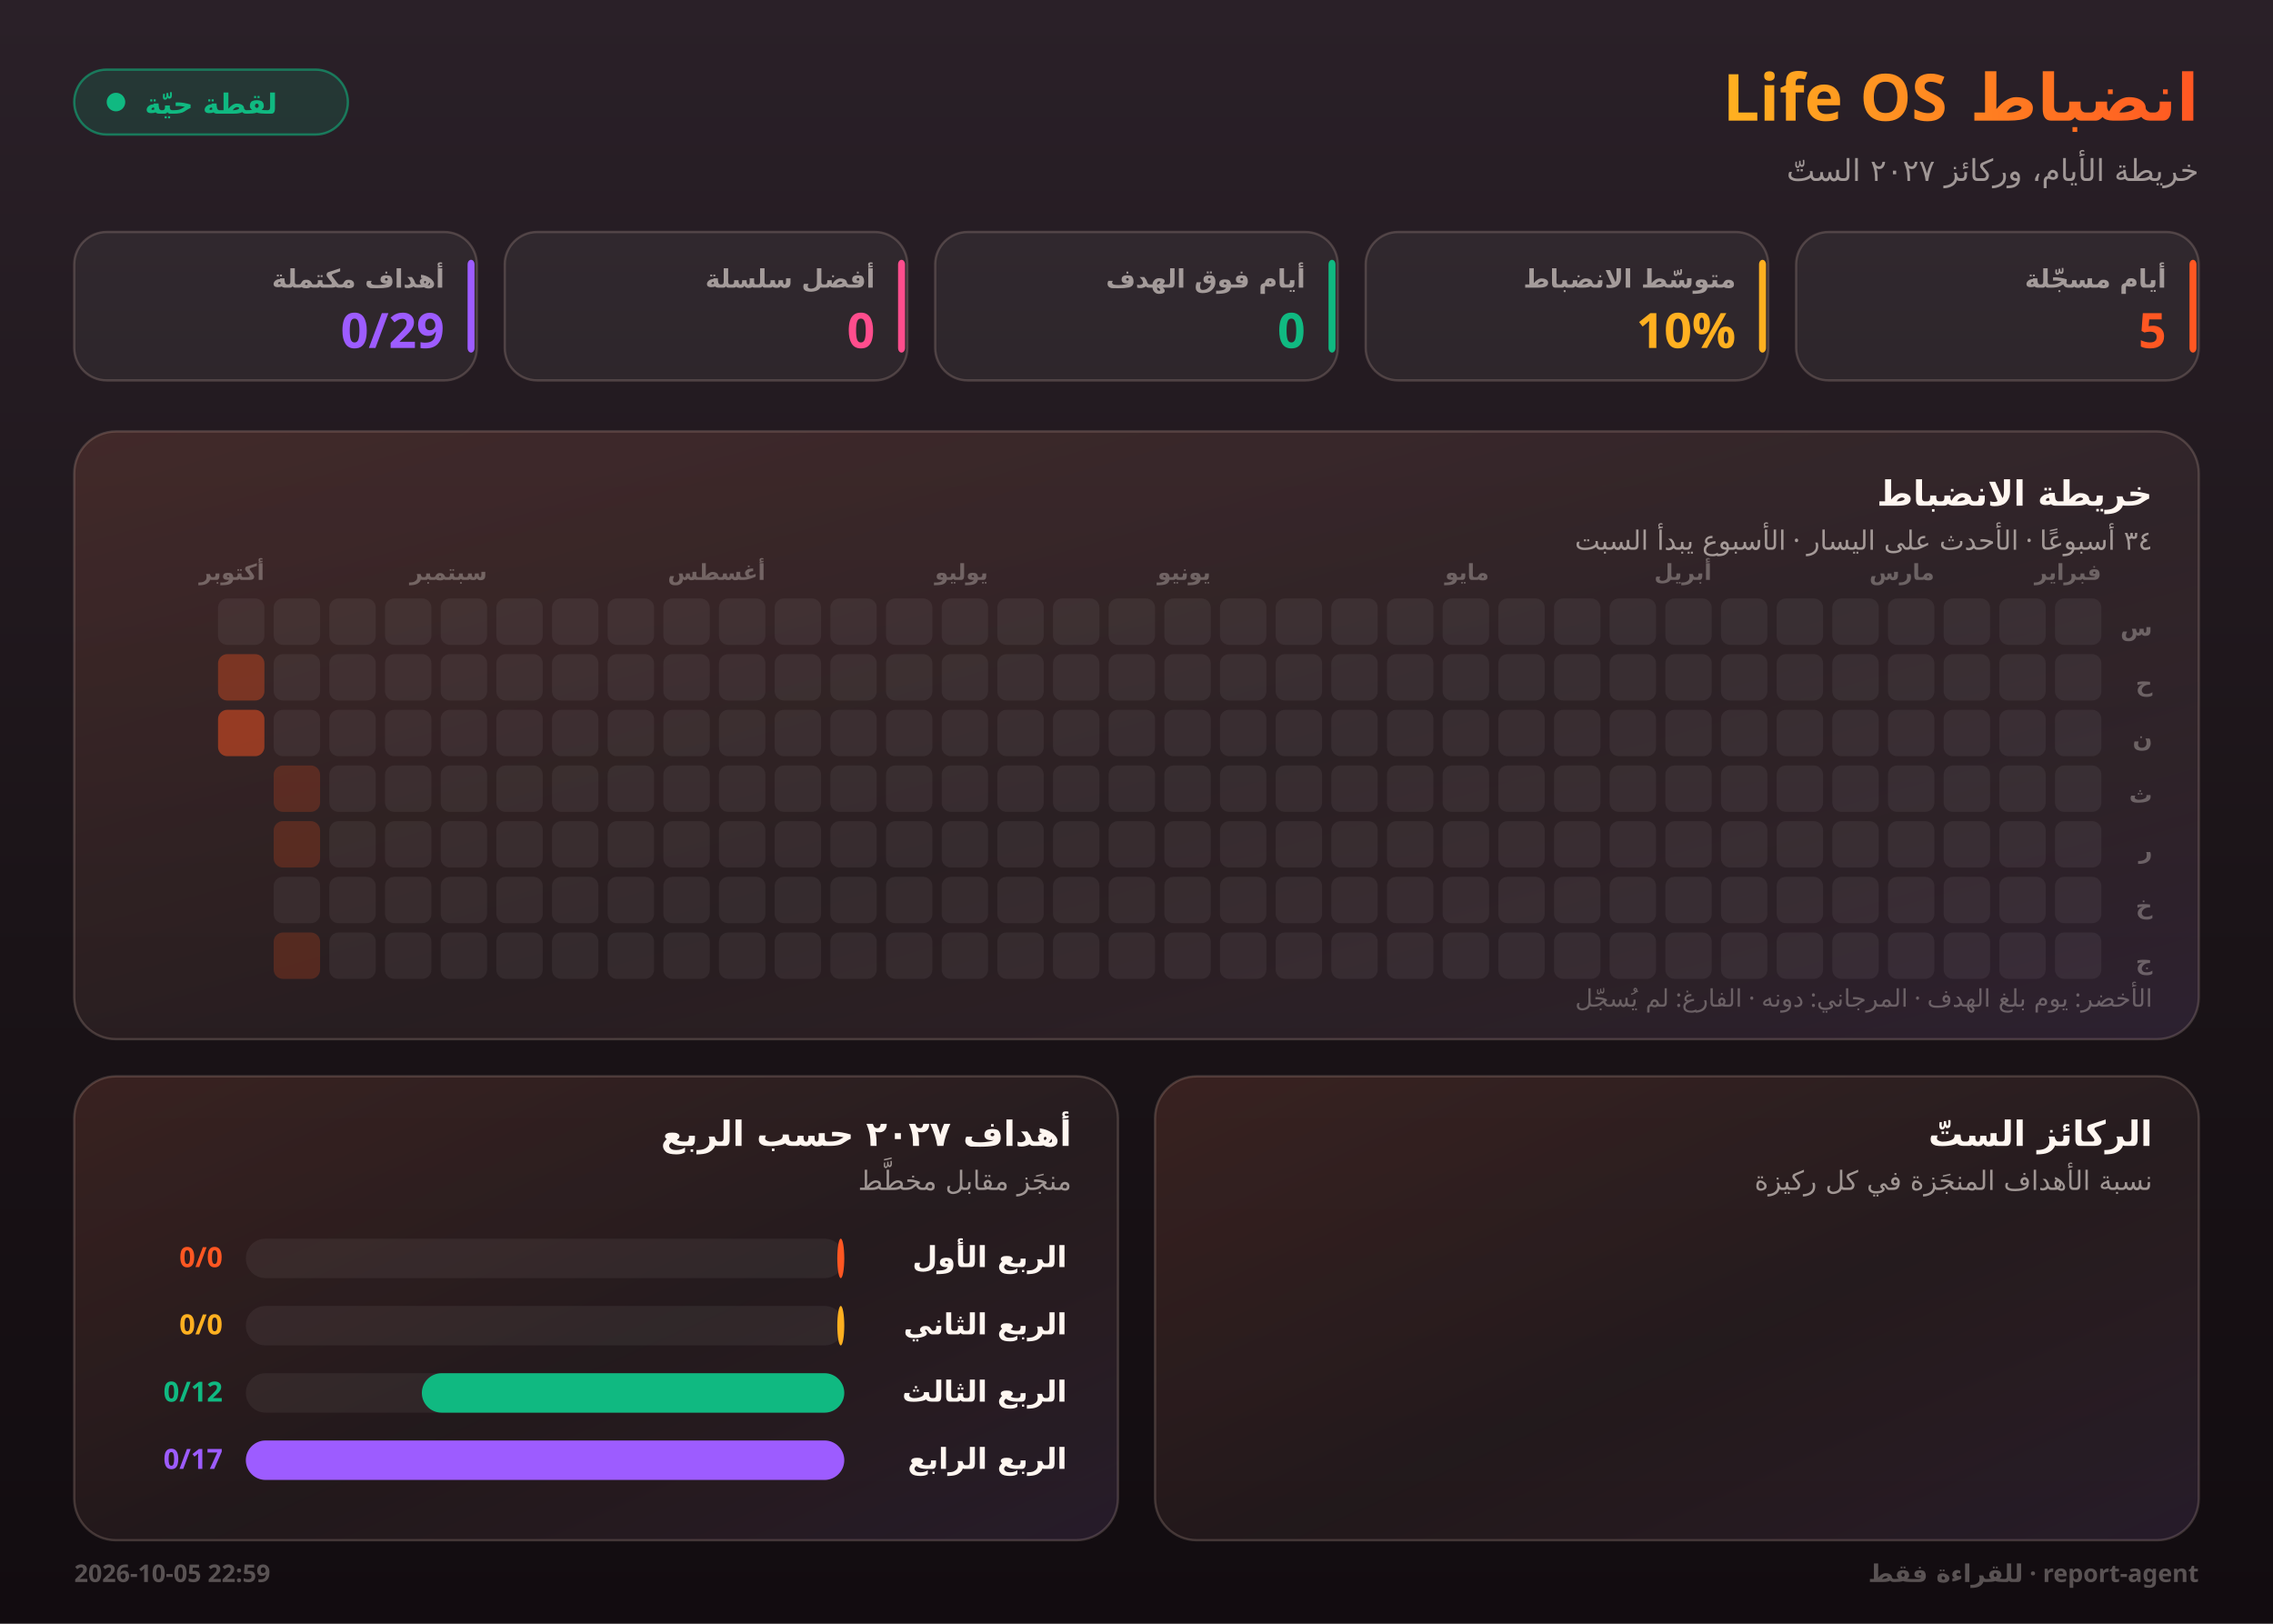
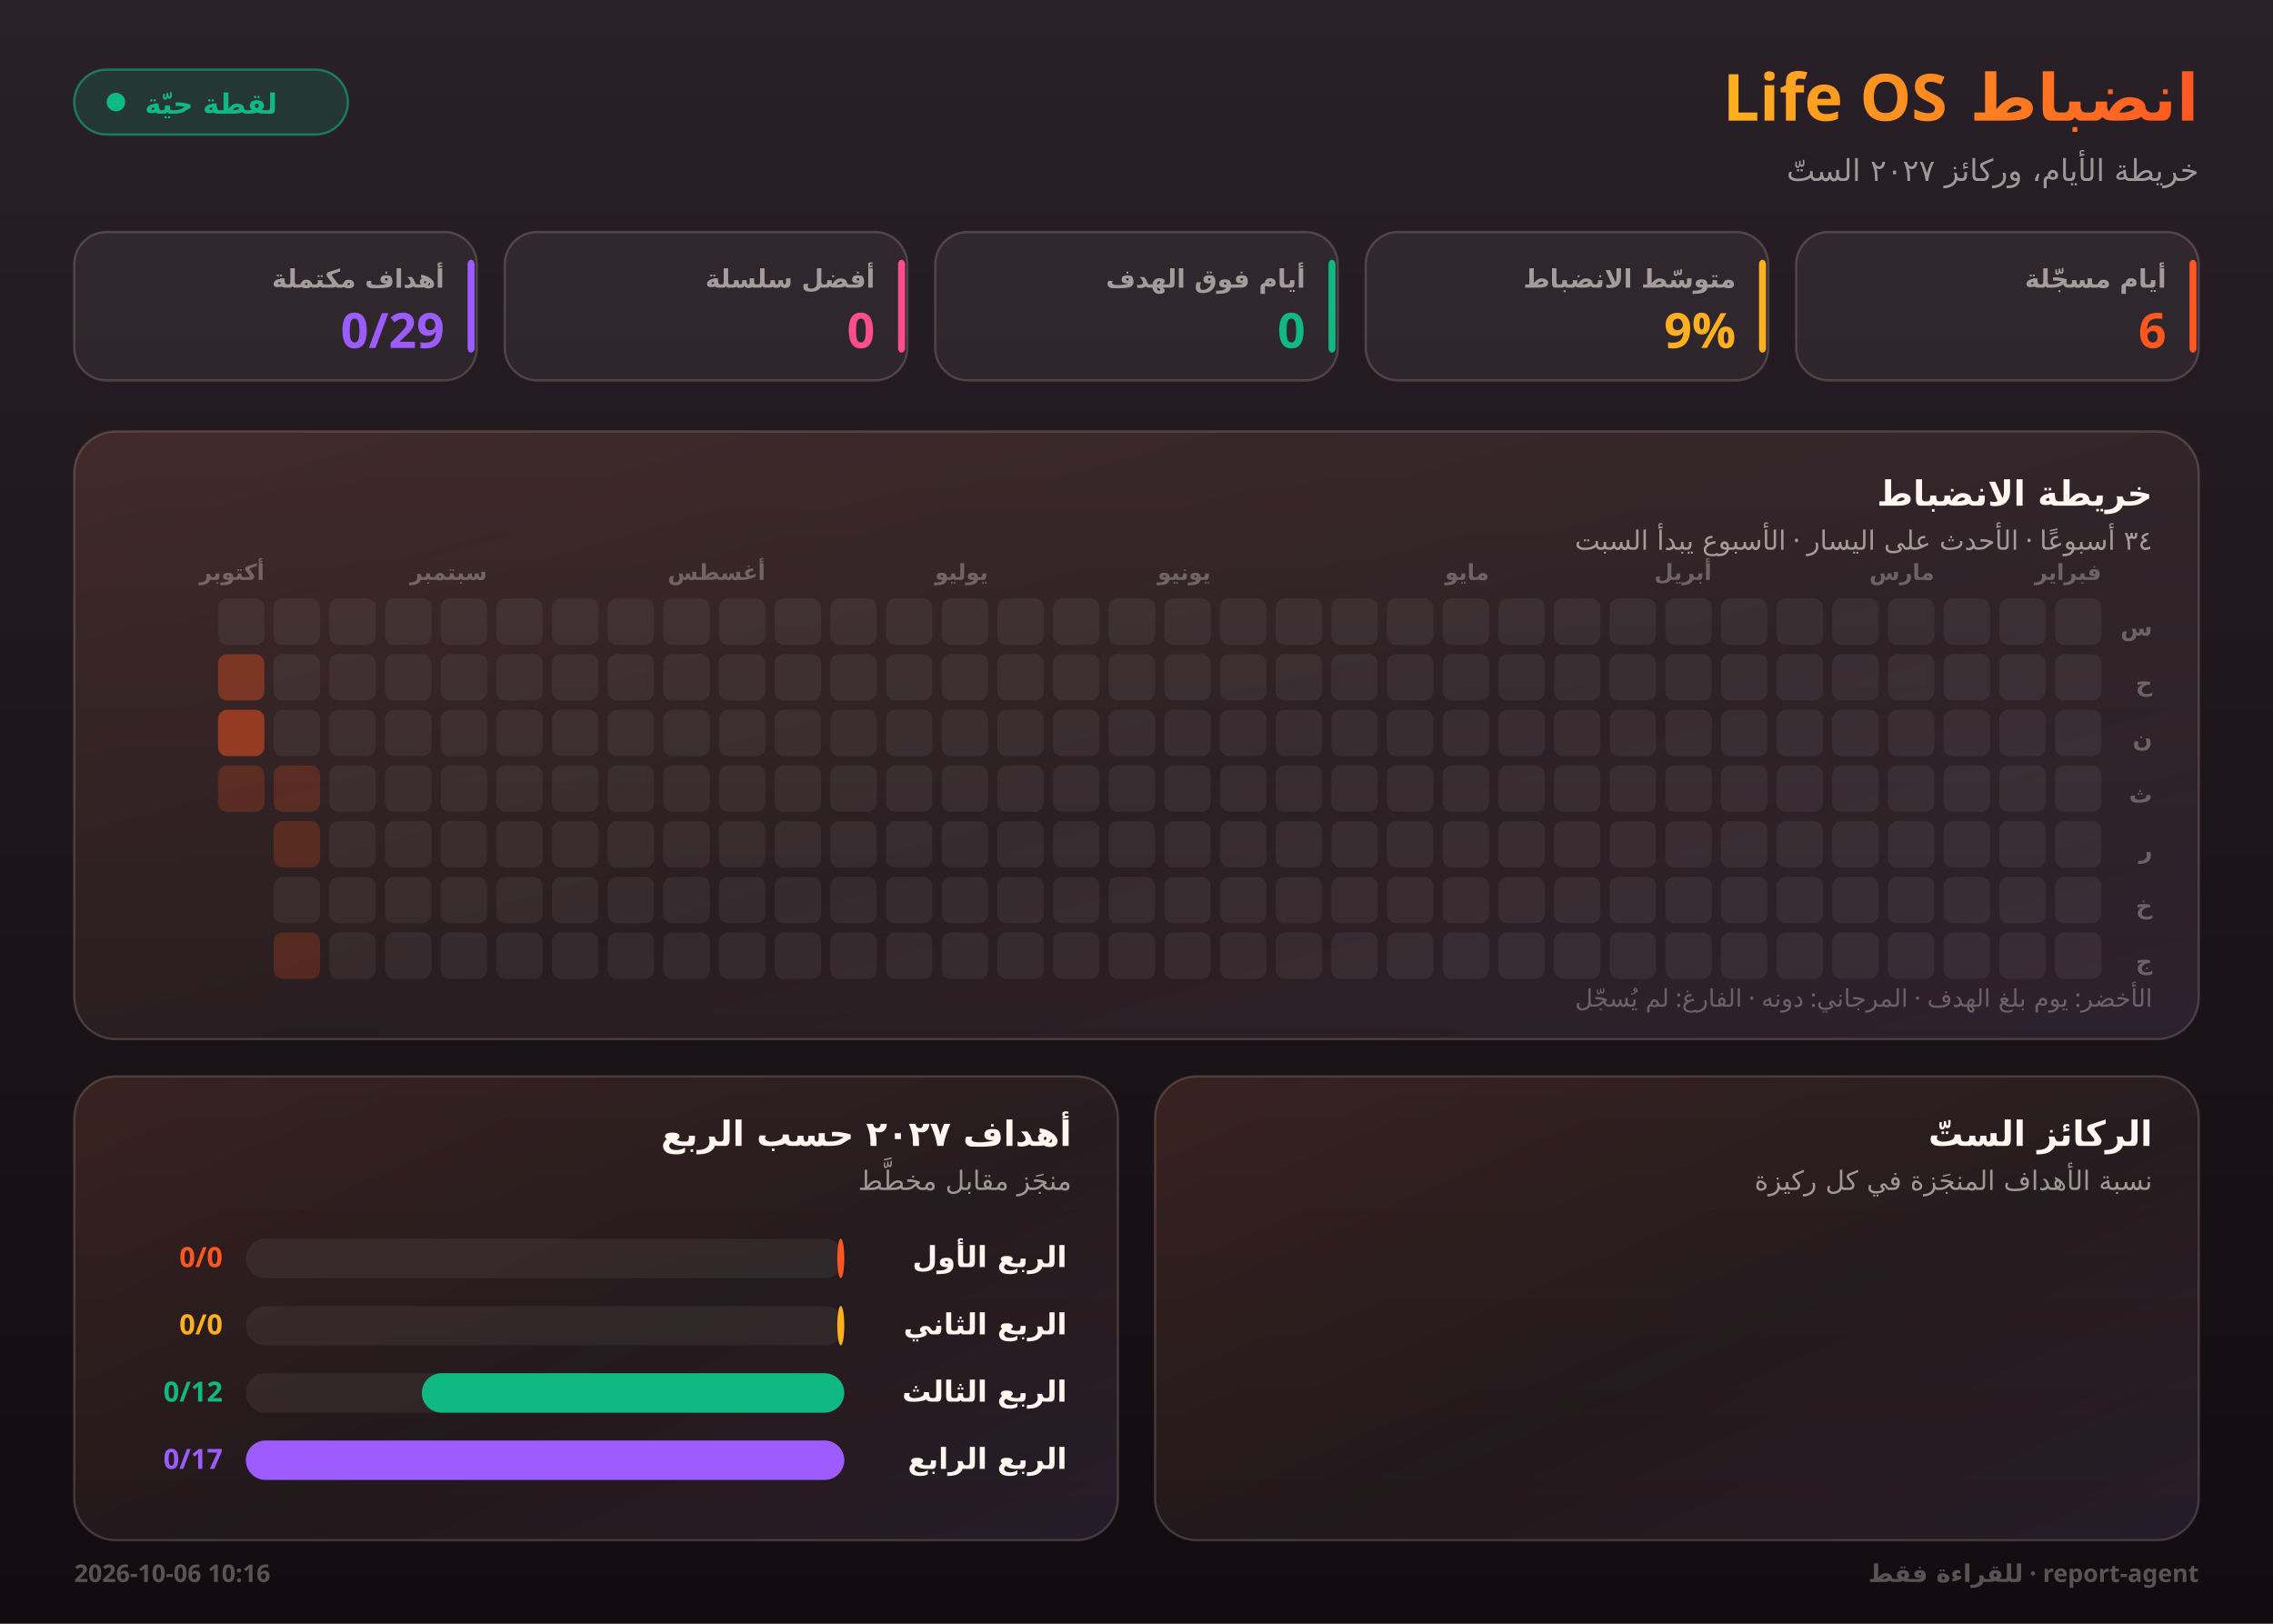
<svg xmlns="http://www.w3.org/2000/svg" width="980" height="700" viewBox="0 0 980 700" font-family="Tajawal, Cairo, 'Segoe UI', system-ui, sans-serif">
  <defs>
    <linearGradient id="sky" x1="0" y1="0" x2="0" y2="1">
      <stop offset="0%" stop-color="#2A2028" />
      <stop offset="55%" stop-color="#1B1418" />
      <stop offset="100%" stop-color="#120C10" />
    </linearGradient>
    <linearGradient id="sheen" x1="0" y1="0" x2="1" y2="1">
      <stop offset="0%" stop-color="#FF5722" stop-opacity="0.10" />
      <stop offset="55%" stop-color="#FF5722" stop-opacity="0.02" />
      <stop offset="100%" stop-color="#9D5CFF" stop-opacity="0.07" />
    </linearGradient>
    <linearGradient id="title" x1="1" y1="0" x2="0" y2="0">
      <stop offset="0%" stop-color="#FF5722" />
      <stop offset="100%" stop-color="#FFB020" />
    </linearGradient>
  </defs>
  <rect width="980" height="700" fill="url(#sky)" />
  <text x="948" y="52" fill="url(#title)" font-size="28" font-weight="800" text-anchor="start" style="direction:rtl;unicode-bidi:isolate">انضباط Life OS</text>
  <text x="948" y="78" fill="rgba(255,246,240,0.56)" font-size="13" font-weight="500" text-anchor="start" style="direction:rtl;unicode-bidi:isolate">خريطة الأيام، وركائز ٢٠٢٧ الستّ</text>
  <rect x="32" y="30" width="118" height="28" rx="14" fill="#10B981" fill-opacity="0.16" stroke="#10B981" stroke-opacity="0.55" />
  <circle cx="50" cy="44" r="4" fill="#10B981" />
  <text x="91" y="49" fill="#10B981" font-size="12" font-weight="700" text-anchor="middle" style="direction:rtl;unicode-bidi:isolate">لقطة حيّة</text>
  <rect x="774.4" y="100" width="173.6" height="64" rx="14" fill="rgba(255,255,255,0.05)" stroke="rgba(255,225,210,0.18)" />
  <rect x="944" y="112" width="3" height="40" rx="2" fill="#FF5722" />
  <text x="934" y="124" fill="rgba(255,246,240,0.56)" font-size="11" font-weight="600" text-anchor="start" style="direction:rtl;unicode-bidi:isolate">أيام مسجّلة</text>
-   <text x="934" y="150" fill="#FF5722" font-size="21" font-weight="800" text-anchor="end" style="direction:ltr;unicode-bidi:isolate">5</text>
+   <text x="934" y="150" fill="#FF5722" font-size="21" font-weight="800" text-anchor="end" style="direction:ltr;unicode-bidi:isolate">6</text>
  <rect x="588.8" y="100" width="173.6" height="64" rx="14" fill="rgba(255,255,255,0.05)" stroke="rgba(255,225,210,0.18)" />
  <rect x="758.4" y="112" width="3" height="40" rx="2" fill="#FFB020" />
  <text x="748.4" y="124" fill="rgba(255,246,240,0.56)" font-size="11" font-weight="600" text-anchor="start" style="direction:rtl;unicode-bidi:isolate">متوسّط الانضباط</text>
-   <text x="748.4" y="150" fill="#FFB020" font-size="21" font-weight="800" text-anchor="end" style="direction:ltr;unicode-bidi:isolate">10%</text>
+   <text x="748.4" y="150" fill="#FFB020" font-size="21" font-weight="800" text-anchor="end" style="direction:ltr;unicode-bidi:isolate">9%</text>
  <rect x="403.2" y="100" width="173.6" height="64" rx="14" fill="rgba(255,255,255,0.05)" stroke="rgba(255,225,210,0.18)" />
  <rect x="572.8" y="112" width="3" height="40" rx="2" fill="#10B981" />
  <text x="562.8" y="124" fill="rgba(255,246,240,0.56)" font-size="11" font-weight="600" text-anchor="start" style="direction:rtl;unicode-bidi:isolate">أيام فوق الهدف</text>
  <text x="562.8" y="150" fill="#10B981" font-size="21" font-weight="800" text-anchor="end" style="direction:ltr;unicode-bidi:isolate">0</text>
  <rect x="217.6" y="100" width="173.6" height="64" rx="14" fill="rgba(255,255,255,0.05)" stroke="rgba(255,225,210,0.18)" />
  <rect x="387.2" y="112" width="3" height="40" rx="2" fill="#FF4D8D" />
  <text x="377.2" y="124" fill="rgba(255,246,240,0.56)" font-size="11" font-weight="600" text-anchor="start" style="direction:rtl;unicode-bidi:isolate">أفضل سلسلة</text>
  <text x="377.2" y="150" fill="#FF4D8D" font-size="21" font-weight="800" text-anchor="end" style="direction:ltr;unicode-bidi:isolate">0</text>
  <rect x="32" y="100" width="173.6" height="64" rx="14" fill="rgba(255,255,255,0.05)" stroke="rgba(255,225,210,0.18)" />
  <rect x="201.6" y="112" width="3" height="40" rx="2" fill="#9D5CFF" />
  <text x="191.6" y="124" fill="rgba(255,246,240,0.56)" font-size="11" font-weight="600" text-anchor="start" style="direction:rtl;unicode-bidi:isolate">أهداف مكتملة</text>
  <text x="191.6" y="150" fill="#9D5CFF" font-size="21" font-weight="800" text-anchor="end" style="direction:ltr;unicode-bidi:isolate">0/29</text>
  <g>
    <rect x="32" y="186" width="916" height="262" rx="18" fill="rgba(255,255,255,0.045)" stroke="rgba(255,225,210,0.18)" />
    <rect x="32" y="186" width="916" height="262" rx="18" fill="url(#sheen)" />
  </g>
  <text x="928" y="218" fill="#FFF6F0" font-size="15" font-weight="700" text-anchor="start" style="direction:rtl;unicode-bidi:isolate">خريطة الانضباط</text>
  <text x="928" y="237" fill="rgba(255,246,240,0.56)" font-size="11.5" font-weight="500" text-anchor="start" style="direction:rtl;unicode-bidi:isolate">٣٤ أسبوعًا · الأحدث على اليسار · الأسبوع يبدأ السبت</text>
  <text x="928" y="274" fill="rgba(255,246,240,0.30)" font-size="10" font-weight="600" text-anchor="start" style="direction:rtl;unicode-bidi:isolate">س</text>
  <text x="928" y="298" fill="rgba(255,246,240,0.30)" font-size="10" font-weight="600" text-anchor="start" style="direction:rtl;unicode-bidi:isolate">ح</text>
  <text x="928" y="322" fill="rgba(255,246,240,0.30)" font-size="10" font-weight="600" text-anchor="start" style="direction:rtl;unicode-bidi:isolate">ن</text>
  <text x="928" y="346" fill="rgba(255,246,240,0.30)" font-size="10" font-weight="600" text-anchor="start" style="direction:rtl;unicode-bidi:isolate">ث</text>
  <text x="928" y="370" fill="rgba(255,246,240,0.30)" font-size="10" font-weight="600" text-anchor="start" style="direction:rtl;unicode-bidi:isolate">ر</text>
  <text x="928" y="394" fill="rgba(255,246,240,0.30)" font-size="10" font-weight="600" text-anchor="start" style="direction:rtl;unicode-bidi:isolate">خ</text>
  <text x="928" y="418" fill="rgba(255,246,240,0.30)" font-size="10" font-weight="600" text-anchor="start" style="direction:rtl;unicode-bidi:isolate">ج</text>
  <text x="906" y="250" fill="rgba(255,246,240,0.30)" font-size="9.5" font-weight="600" text-anchor="start" style="direction:rtl;unicode-bidi:isolate">فبراير</text>
  <rect x="886" y="258" width="20" height="20" rx="4" fill="rgba(255,255,255,0.055)" fill-opacity="1.00" />
  <rect x="886" y="282" width="20" height="20" rx="4" fill="rgba(255,255,255,0.055)" fill-opacity="1.00" />
  <rect x="886" y="306" width="20" height="20" rx="4" fill="rgba(255,255,255,0.055)" fill-opacity="1.00" />
  <rect x="886" y="330" width="20" height="20" rx="4" fill="rgba(255,255,255,0.055)" fill-opacity="1.00" />
  <rect x="886" y="354" width="20" height="20" rx="4" fill="rgba(255,255,255,0.055)" fill-opacity="1.00" />
  <rect x="886" y="378" width="20" height="20" rx="4" fill="rgba(255,255,255,0.055)" fill-opacity="1.00" />
  <rect x="886" y="402" width="20" height="20" rx="4" fill="rgba(255,255,255,0.055)" fill-opacity="1.00" />
  <rect x="862" y="258" width="20" height="20" rx="4" fill="rgba(255,255,255,0.055)" fill-opacity="1.00" />
  <rect x="862" y="282" width="20" height="20" rx="4" fill="rgba(255,255,255,0.055)" fill-opacity="1.00" />
  <rect x="862" y="306" width="20" height="20" rx="4" fill="rgba(255,255,255,0.055)" fill-opacity="1.00" />
  <rect x="862" y="330" width="20" height="20" rx="4" fill="rgba(255,255,255,0.055)" fill-opacity="1.00" />
  <rect x="862" y="354" width="20" height="20" rx="4" fill="rgba(255,255,255,0.055)" fill-opacity="1.00" />
  <rect x="862" y="378" width="20" height="20" rx="4" fill="rgba(255,255,255,0.055)" fill-opacity="1.00" />
  <rect x="862" y="402" width="20" height="20" rx="4" fill="rgba(255,255,255,0.055)" fill-opacity="1.00" />
  <rect x="838" y="258" width="20" height="20" rx="4" fill="rgba(255,255,255,0.055)" fill-opacity="1.00" />
  <rect x="838" y="282" width="20" height="20" rx="4" fill="rgba(255,255,255,0.055)" fill-opacity="1.00" />
  <rect x="838" y="306" width="20" height="20" rx="4" fill="rgba(255,255,255,0.055)" fill-opacity="1.00" />
  <rect x="838" y="330" width="20" height="20" rx="4" fill="rgba(255,255,255,0.055)" fill-opacity="1.00" />
  <rect x="838" y="354" width="20" height="20" rx="4" fill="rgba(255,255,255,0.055)" fill-opacity="1.00" />
  <rect x="838" y="378" width="20" height="20" rx="4" fill="rgba(255,255,255,0.055)" fill-opacity="1.00" />
  <rect x="838" y="402" width="20" height="20" rx="4" fill="rgba(255,255,255,0.055)" fill-opacity="1.00" />
  <text x="834" y="250" fill="rgba(255,246,240,0.30)" font-size="9.5" font-weight="600" text-anchor="start" style="direction:rtl;unicode-bidi:isolate">مارس</text>
  <rect x="814" y="258" width="20" height="20" rx="4" fill="rgba(255,255,255,0.055)" fill-opacity="1.00" />
  <rect x="814" y="282" width="20" height="20" rx="4" fill="rgba(255,255,255,0.055)" fill-opacity="1.00" />
  <rect x="814" y="306" width="20" height="20" rx="4" fill="rgba(255,255,255,0.055)" fill-opacity="1.00" />
  <rect x="814" y="330" width="20" height="20" rx="4" fill="rgba(255,255,255,0.055)" fill-opacity="1.00" />
  <rect x="814" y="354" width="20" height="20" rx="4" fill="rgba(255,255,255,0.055)" fill-opacity="1.00" />
  <rect x="814" y="378" width="20" height="20" rx="4" fill="rgba(255,255,255,0.055)" fill-opacity="1.00" />
  <rect x="814" y="402" width="20" height="20" rx="4" fill="rgba(255,255,255,0.055)" fill-opacity="1.00" />
  <rect x="790" y="258" width="20" height="20" rx="4" fill="rgba(255,255,255,0.055)" fill-opacity="1.00" />
  <rect x="790" y="282" width="20" height="20" rx="4" fill="rgba(255,255,255,0.055)" fill-opacity="1.00" />
  <rect x="790" y="306" width="20" height="20" rx="4" fill="rgba(255,255,255,0.055)" fill-opacity="1.00" />
  <rect x="790" y="330" width="20" height="20" rx="4" fill="rgba(255,255,255,0.055)" fill-opacity="1.00" />
  <rect x="790" y="354" width="20" height="20" rx="4" fill="rgba(255,255,255,0.055)" fill-opacity="1.00" />
  <rect x="790" y="378" width="20" height="20" rx="4" fill="rgba(255,255,255,0.055)" fill-opacity="1.00" />
  <rect x="790" y="402" width="20" height="20" rx="4" fill="rgba(255,255,255,0.055)" fill-opacity="1.00" />
  <rect x="766" y="258" width="20" height="20" rx="4" fill="rgba(255,255,255,0.055)" fill-opacity="1.00" />
  <rect x="766" y="282" width="20" height="20" rx="4" fill="rgba(255,255,255,0.055)" fill-opacity="1.00" />
  <rect x="766" y="306" width="20" height="20" rx="4" fill="rgba(255,255,255,0.055)" fill-opacity="1.00" />
  <rect x="766" y="330" width="20" height="20" rx="4" fill="rgba(255,255,255,0.055)" fill-opacity="1.00" />
  <rect x="766" y="354" width="20" height="20" rx="4" fill="rgba(255,255,255,0.055)" fill-opacity="1.00" />
  <rect x="766" y="378" width="20" height="20" rx="4" fill="rgba(255,255,255,0.055)" fill-opacity="1.00" />
  <rect x="766" y="402" width="20" height="20" rx="4" fill="rgba(255,255,255,0.055)" fill-opacity="1.00" />
  <rect x="742" y="258" width="20" height="20" rx="4" fill="rgba(255,255,255,0.055)" fill-opacity="1.00" />
  <rect x="742" y="282" width="20" height="20" rx="4" fill="rgba(255,255,255,0.055)" fill-opacity="1.00" />
  <rect x="742" y="306" width="20" height="20" rx="4" fill="rgba(255,255,255,0.055)" fill-opacity="1.00" />
  <rect x="742" y="330" width="20" height="20" rx="4" fill="rgba(255,255,255,0.055)" fill-opacity="1.00" />
  <rect x="742" y="354" width="20" height="20" rx="4" fill="rgba(255,255,255,0.055)" fill-opacity="1.00" />
  <rect x="742" y="378" width="20" height="20" rx="4" fill="rgba(255,255,255,0.055)" fill-opacity="1.00" />
  <rect x="742" y="402" width="20" height="20" rx="4" fill="rgba(255,255,255,0.055)" fill-opacity="1.00" />
  <text x="738" y="250" fill="rgba(255,246,240,0.30)" font-size="9.5" font-weight="600" text-anchor="start" style="direction:rtl;unicode-bidi:isolate">أبريل</text>
  <rect x="718" y="258" width="20" height="20" rx="4" fill="rgba(255,255,255,0.055)" fill-opacity="1.00" />
  <rect x="718" y="282" width="20" height="20" rx="4" fill="rgba(255,255,255,0.055)" fill-opacity="1.00" />
  <rect x="718" y="306" width="20" height="20" rx="4" fill="rgba(255,255,255,0.055)" fill-opacity="1.00" />
  <rect x="718" y="330" width="20" height="20" rx="4" fill="rgba(255,255,255,0.055)" fill-opacity="1.00" />
  <rect x="718" y="354" width="20" height="20" rx="4" fill="rgba(255,255,255,0.055)" fill-opacity="1.00" />
  <rect x="718" y="378" width="20" height="20" rx="4" fill="rgba(255,255,255,0.055)" fill-opacity="1.00" />
  <rect x="718" y="402" width="20" height="20" rx="4" fill="rgba(255,255,255,0.055)" fill-opacity="1.00" />
  <rect x="694" y="258" width="20" height="20" rx="4" fill="rgba(255,255,255,0.055)" fill-opacity="1.00" />
  <rect x="694" y="282" width="20" height="20" rx="4" fill="rgba(255,255,255,0.055)" fill-opacity="1.00" />
  <rect x="694" y="306" width="20" height="20" rx="4" fill="rgba(255,255,255,0.055)" fill-opacity="1.00" />
  <rect x="694" y="330" width="20" height="20" rx="4" fill="rgba(255,255,255,0.055)" fill-opacity="1.00" />
  <rect x="694" y="354" width="20" height="20" rx="4" fill="rgba(255,255,255,0.055)" fill-opacity="1.00" />
  <rect x="694" y="378" width="20" height="20" rx="4" fill="rgba(255,255,255,0.055)" fill-opacity="1.00" />
  <rect x="694" y="402" width="20" height="20" rx="4" fill="rgba(255,255,255,0.055)" fill-opacity="1.00" />
  <rect x="670" y="258" width="20" height="20" rx="4" fill="rgba(255,255,255,0.055)" fill-opacity="1.00" />
  <rect x="670" y="282" width="20" height="20" rx="4" fill="rgba(255,255,255,0.055)" fill-opacity="1.00" />
  <rect x="670" y="306" width="20" height="20" rx="4" fill="rgba(255,255,255,0.055)" fill-opacity="1.00" />
  <rect x="670" y="330" width="20" height="20" rx="4" fill="rgba(255,255,255,0.055)" fill-opacity="1.00" />
  <rect x="670" y="354" width="20" height="20" rx="4" fill="rgba(255,255,255,0.055)" fill-opacity="1.00" />
  <rect x="670" y="378" width="20" height="20" rx="4" fill="rgba(255,255,255,0.055)" fill-opacity="1.00" />
  <rect x="670" y="402" width="20" height="20" rx="4" fill="rgba(255,255,255,0.055)" fill-opacity="1.00" />
  <rect x="646" y="258" width="20" height="20" rx="4" fill="rgba(255,255,255,0.055)" fill-opacity="1.00" />
  <rect x="646" y="282" width="20" height="20" rx="4" fill="rgba(255,255,255,0.055)" fill-opacity="1.00" />
  <rect x="646" y="306" width="20" height="20" rx="4" fill="rgba(255,255,255,0.055)" fill-opacity="1.00" />
  <rect x="646" y="330" width="20" height="20" rx="4" fill="rgba(255,255,255,0.055)" fill-opacity="1.00" />
  <rect x="646" y="354" width="20" height="20" rx="4" fill="rgba(255,255,255,0.055)" fill-opacity="1.00" />
  <rect x="646" y="378" width="20" height="20" rx="4" fill="rgba(255,255,255,0.055)" fill-opacity="1.00" />
  <rect x="646" y="402" width="20" height="20" rx="4" fill="rgba(255,255,255,0.055)" fill-opacity="1.00" />
  <text x="642" y="250" fill="rgba(255,246,240,0.30)" font-size="9.5" font-weight="600" text-anchor="start" style="direction:rtl;unicode-bidi:isolate">مايو</text>
  <rect x="622" y="258" width="20" height="20" rx="4" fill="rgba(255,255,255,0.055)" fill-opacity="1.00" />
  <rect x="622" y="282" width="20" height="20" rx="4" fill="rgba(255,255,255,0.055)" fill-opacity="1.00" />
  <rect x="622" y="306" width="20" height="20" rx="4" fill="rgba(255,255,255,0.055)" fill-opacity="1.00" />
  <rect x="622" y="330" width="20" height="20" rx="4" fill="rgba(255,255,255,0.055)" fill-opacity="1.00" />
  <rect x="622" y="354" width="20" height="20" rx="4" fill="rgba(255,255,255,0.055)" fill-opacity="1.00" />
  <rect x="622" y="378" width="20" height="20" rx="4" fill="rgba(255,255,255,0.055)" fill-opacity="1.00" />
  <rect x="622" y="402" width="20" height="20" rx="4" fill="rgba(255,255,255,0.055)" fill-opacity="1.00" />
  <rect x="598" y="258" width="20" height="20" rx="4" fill="rgba(255,255,255,0.055)" fill-opacity="1.00" />
  <rect x="598" y="282" width="20" height="20" rx="4" fill="rgba(255,255,255,0.055)" fill-opacity="1.00" />
  <rect x="598" y="306" width="20" height="20" rx="4" fill="rgba(255,255,255,0.055)" fill-opacity="1.00" />
  <rect x="598" y="330" width="20" height="20" rx="4" fill="rgba(255,255,255,0.055)" fill-opacity="1.00" />
  <rect x="598" y="354" width="20" height="20" rx="4" fill="rgba(255,255,255,0.055)" fill-opacity="1.00" />
  <rect x="598" y="378" width="20" height="20" rx="4" fill="rgba(255,255,255,0.055)" fill-opacity="1.00" />
  <rect x="598" y="402" width="20" height="20" rx="4" fill="rgba(255,255,255,0.055)" fill-opacity="1.00" />
  <rect x="574" y="258" width="20" height="20" rx="4" fill="rgba(255,255,255,0.055)" fill-opacity="1.00" />
  <rect x="574" y="282" width="20" height="20" rx="4" fill="rgba(255,255,255,0.055)" fill-opacity="1.00" />
  <rect x="574" y="306" width="20" height="20" rx="4" fill="rgba(255,255,255,0.055)" fill-opacity="1.00" />
  <rect x="574" y="330" width="20" height="20" rx="4" fill="rgba(255,255,255,0.055)" fill-opacity="1.00" />
  <rect x="574" y="354" width="20" height="20" rx="4" fill="rgba(255,255,255,0.055)" fill-opacity="1.00" />
  <rect x="574" y="378" width="20" height="20" rx="4" fill="rgba(255,255,255,0.055)" fill-opacity="1.00" />
  <rect x="574" y="402" width="20" height="20" rx="4" fill="rgba(255,255,255,0.055)" fill-opacity="1.00" />
  <rect x="550" y="258" width="20" height="20" rx="4" fill="rgba(255,255,255,0.055)" fill-opacity="1.00" />
  <rect x="550" y="282" width="20" height="20" rx="4" fill="rgba(255,255,255,0.055)" fill-opacity="1.00" />
  <rect x="550" y="306" width="20" height="20" rx="4" fill="rgba(255,255,255,0.055)" fill-opacity="1.00" />
  <rect x="550" y="330" width="20" height="20" rx="4" fill="rgba(255,255,255,0.055)" fill-opacity="1.00" />
  <rect x="550" y="354" width="20" height="20" rx="4" fill="rgba(255,255,255,0.055)" fill-opacity="1.00" />
  <rect x="550" y="378" width="20" height="20" rx="4" fill="rgba(255,255,255,0.055)" fill-opacity="1.00" />
  <rect x="550" y="402" width="20" height="20" rx="4" fill="rgba(255,255,255,0.055)" fill-opacity="1.00" />
  <rect x="526" y="258" width="20" height="20" rx="4" fill="rgba(255,255,255,0.055)" fill-opacity="1.00" />
  <rect x="526" y="282" width="20" height="20" rx="4" fill="rgba(255,255,255,0.055)" fill-opacity="1.00" />
  <rect x="526" y="306" width="20" height="20" rx="4" fill="rgba(255,255,255,0.055)" fill-opacity="1.00" />
  <rect x="526" y="330" width="20" height="20" rx="4" fill="rgba(255,255,255,0.055)" fill-opacity="1.00" />
  <rect x="526" y="354" width="20" height="20" rx="4" fill="rgba(255,255,255,0.055)" fill-opacity="1.00" />
  <rect x="526" y="378" width="20" height="20" rx="4" fill="rgba(255,255,255,0.055)" fill-opacity="1.00" />
  <rect x="526" y="402" width="20" height="20" rx="4" fill="rgba(255,255,255,0.055)" fill-opacity="1.00" />
  <text x="522" y="250" fill="rgba(255,246,240,0.30)" font-size="9.5" font-weight="600" text-anchor="start" style="direction:rtl;unicode-bidi:isolate">يونيو</text>
  <rect x="502" y="258" width="20" height="20" rx="4" fill="rgba(255,255,255,0.055)" fill-opacity="1.00" />
  <rect x="502" y="282" width="20" height="20" rx="4" fill="rgba(255,255,255,0.055)" fill-opacity="1.00" />
  <rect x="502" y="306" width="20" height="20" rx="4" fill="rgba(255,255,255,0.055)" fill-opacity="1.00" />
  <rect x="502" y="330" width="20" height="20" rx="4" fill="rgba(255,255,255,0.055)" fill-opacity="1.00" />
  <rect x="502" y="354" width="20" height="20" rx="4" fill="rgba(255,255,255,0.055)" fill-opacity="1.00" />
  <rect x="502" y="378" width="20" height="20" rx="4" fill="rgba(255,255,255,0.055)" fill-opacity="1.00" />
  <rect x="502" y="402" width="20" height="20" rx="4" fill="rgba(255,255,255,0.055)" fill-opacity="1.00" />
  <rect x="478" y="258" width="20" height="20" rx="4" fill="rgba(255,255,255,0.055)" fill-opacity="1.00" />
  <rect x="478" y="282" width="20" height="20" rx="4" fill="rgba(255,255,255,0.055)" fill-opacity="1.00" />
  <rect x="478" y="306" width="20" height="20" rx="4" fill="rgba(255,255,255,0.055)" fill-opacity="1.00" />
  <rect x="478" y="330" width="20" height="20" rx="4" fill="rgba(255,255,255,0.055)" fill-opacity="1.00" />
  <rect x="478" y="354" width="20" height="20" rx="4" fill="rgba(255,255,255,0.055)" fill-opacity="1.00" />
  <rect x="478" y="378" width="20" height="20" rx="4" fill="rgba(255,255,255,0.055)" fill-opacity="1.00" />
  <rect x="478" y="402" width="20" height="20" rx="4" fill="rgba(255,255,255,0.055)" fill-opacity="1.00" />
  <rect x="454" y="258" width="20" height="20" rx="4" fill="rgba(255,255,255,0.055)" fill-opacity="1.00" />
  <rect x="454" y="282" width="20" height="20" rx="4" fill="rgba(255,255,255,0.055)" fill-opacity="1.00" />
  <rect x="454" y="306" width="20" height="20" rx="4" fill="rgba(255,255,255,0.055)" fill-opacity="1.00" />
  <rect x="454" y="330" width="20" height="20" rx="4" fill="rgba(255,255,255,0.055)" fill-opacity="1.00" />
  <rect x="454" y="354" width="20" height="20" rx="4" fill="rgba(255,255,255,0.055)" fill-opacity="1.00" />
  <rect x="454" y="378" width="20" height="20" rx="4" fill="rgba(255,255,255,0.055)" fill-opacity="1.00" />
  <rect x="454" y="402" width="20" height="20" rx="4" fill="rgba(255,255,255,0.055)" fill-opacity="1.00" />
  <rect x="430" y="258" width="20" height="20" rx="4" fill="rgba(255,255,255,0.055)" fill-opacity="1.00" />
  <rect x="430" y="282" width="20" height="20" rx="4" fill="rgba(255,255,255,0.055)" fill-opacity="1.00" />
  <rect x="430" y="306" width="20" height="20" rx="4" fill="rgba(255,255,255,0.055)" fill-opacity="1.00" />
  <rect x="430" y="330" width="20" height="20" rx="4" fill="rgba(255,255,255,0.055)" fill-opacity="1.00" />
  <rect x="430" y="354" width="20" height="20" rx="4" fill="rgba(255,255,255,0.055)" fill-opacity="1.00" />
  <rect x="430" y="378" width="20" height="20" rx="4" fill="rgba(255,255,255,0.055)" fill-opacity="1.00" />
  <rect x="430" y="402" width="20" height="20" rx="4" fill="rgba(255,255,255,0.055)" fill-opacity="1.00" />
  <text x="426" y="250" fill="rgba(255,246,240,0.30)" font-size="9.5" font-weight="600" text-anchor="start" style="direction:rtl;unicode-bidi:isolate">يوليو</text>
  <rect x="406" y="258" width="20" height="20" rx="4" fill="rgba(255,255,255,0.055)" fill-opacity="1.00" />
  <rect x="406" y="282" width="20" height="20" rx="4" fill="rgba(255,255,255,0.055)" fill-opacity="1.00" />
  <rect x="406" y="306" width="20" height="20" rx="4" fill="rgba(255,255,255,0.055)" fill-opacity="1.00" />
  <rect x="406" y="330" width="20" height="20" rx="4" fill="rgba(255,255,255,0.055)" fill-opacity="1.00" />
  <rect x="406" y="354" width="20" height="20" rx="4" fill="rgba(255,255,255,0.055)" fill-opacity="1.00" />
  <rect x="406" y="378" width="20" height="20" rx="4" fill="rgba(255,255,255,0.055)" fill-opacity="1.00" />
  <rect x="406" y="402" width="20" height="20" rx="4" fill="rgba(255,255,255,0.055)" fill-opacity="1.00" />
  <rect x="382" y="258" width="20" height="20" rx="4" fill="rgba(255,255,255,0.055)" fill-opacity="1.00" />
  <rect x="382" y="282" width="20" height="20" rx="4" fill="rgba(255,255,255,0.055)" fill-opacity="1.00" />
  <rect x="382" y="306" width="20" height="20" rx="4" fill="rgba(255,255,255,0.055)" fill-opacity="1.00" />
  <rect x="382" y="330" width="20" height="20" rx="4" fill="rgba(255,255,255,0.055)" fill-opacity="1.00" />
  <rect x="382" y="354" width="20" height="20" rx="4" fill="rgba(255,255,255,0.055)" fill-opacity="1.00" />
  <rect x="382" y="378" width="20" height="20" rx="4" fill="rgba(255,255,255,0.055)" fill-opacity="1.00" />
  <rect x="382" y="402" width="20" height="20" rx="4" fill="rgba(255,255,255,0.055)" fill-opacity="1.00" />
  <rect x="358" y="258" width="20" height="20" rx="4" fill="rgba(255,255,255,0.055)" fill-opacity="1.00" />
  <rect x="358" y="282" width="20" height="20" rx="4" fill="rgba(255,255,255,0.055)" fill-opacity="1.00" />
  <rect x="358" y="306" width="20" height="20" rx="4" fill="rgba(255,255,255,0.055)" fill-opacity="1.00" />
  <rect x="358" y="330" width="20" height="20" rx="4" fill="rgba(255,255,255,0.055)" fill-opacity="1.00" />
  <rect x="358" y="354" width="20" height="20" rx="4" fill="rgba(255,255,255,0.055)" fill-opacity="1.00" />
  <rect x="358" y="378" width="20" height="20" rx="4" fill="rgba(255,255,255,0.055)" fill-opacity="1.00" />
  <rect x="358" y="402" width="20" height="20" rx="4" fill="rgba(255,255,255,0.055)" fill-opacity="1.00" />
  <rect x="334" y="258" width="20" height="20" rx="4" fill="rgba(255,255,255,0.055)" fill-opacity="1.00" />
  <rect x="334" y="282" width="20" height="20" rx="4" fill="rgba(255,255,255,0.055)" fill-opacity="1.00" />
  <rect x="334" y="306" width="20" height="20" rx="4" fill="rgba(255,255,255,0.055)" fill-opacity="1.00" />
  <rect x="334" y="330" width="20" height="20" rx="4" fill="rgba(255,255,255,0.055)" fill-opacity="1.00" />
  <rect x="334" y="354" width="20" height="20" rx="4" fill="rgba(255,255,255,0.055)" fill-opacity="1.00" />
  <rect x="334" y="378" width="20" height="20" rx="4" fill="rgba(255,255,255,0.055)" fill-opacity="1.00" />
  <rect x="334" y="402" width="20" height="20" rx="4" fill="rgba(255,255,255,0.055)" fill-opacity="1.00" />
  <text x="330" y="250" fill="rgba(255,246,240,0.30)" font-size="9.5" font-weight="600" text-anchor="start" style="direction:rtl;unicode-bidi:isolate">أغسطس</text>
  <rect x="310" y="258" width="20" height="20" rx="4" fill="rgba(255,255,255,0.055)" fill-opacity="1.00" />
  <rect x="310" y="282" width="20" height="20" rx="4" fill="rgba(255,255,255,0.055)" fill-opacity="1.00" />
  <rect x="310" y="306" width="20" height="20" rx="4" fill="rgba(255,255,255,0.055)" fill-opacity="1.00" />
  <rect x="310" y="330" width="20" height="20" rx="4" fill="rgba(255,255,255,0.055)" fill-opacity="1.00" />
  <rect x="310" y="354" width="20" height="20" rx="4" fill="rgba(255,255,255,0.055)" fill-opacity="1.00" />
  <rect x="310" y="378" width="20" height="20" rx="4" fill="rgba(255,255,255,0.055)" fill-opacity="1.00" />
  <rect x="310" y="402" width="20" height="20" rx="4" fill="rgba(255,255,255,0.055)" fill-opacity="1.00" />
  <rect x="286" y="258" width="20" height="20" rx="4" fill="rgba(255,255,255,0.055)" fill-opacity="1.00" />
  <rect x="286" y="282" width="20" height="20" rx="4" fill="rgba(255,255,255,0.055)" fill-opacity="1.00" />
  <rect x="286" y="306" width="20" height="20" rx="4" fill="rgba(255,255,255,0.055)" fill-opacity="1.00" />
  <rect x="286" y="330" width="20" height="20" rx="4" fill="rgba(255,255,255,0.055)" fill-opacity="1.00" />
  <rect x="286" y="354" width="20" height="20" rx="4" fill="rgba(255,255,255,0.055)" fill-opacity="1.00" />
  <rect x="286" y="378" width="20" height="20" rx="4" fill="rgba(255,255,255,0.055)" fill-opacity="1.00" />
  <rect x="286" y="402" width="20" height="20" rx="4" fill="rgba(255,255,255,0.055)" fill-opacity="1.00" />
  <rect x="262" y="258" width="20" height="20" rx="4" fill="rgba(255,255,255,0.055)" fill-opacity="1.00" />
  <rect x="262" y="282" width="20" height="20" rx="4" fill="rgba(255,255,255,0.055)" fill-opacity="1.00" />
  <rect x="262" y="306" width="20" height="20" rx="4" fill="rgba(255,255,255,0.055)" fill-opacity="1.00" />
  <rect x="262" y="330" width="20" height="20" rx="4" fill="rgba(255,255,255,0.055)" fill-opacity="1.00" />
  <rect x="262" y="354" width="20" height="20" rx="4" fill="rgba(255,255,255,0.055)" fill-opacity="1.00" />
  <rect x="262" y="378" width="20" height="20" rx="4" fill="rgba(255,255,255,0.055)" fill-opacity="1.00" />
  <rect x="262" y="402" width="20" height="20" rx="4" fill="rgba(255,255,255,0.055)" fill-opacity="1.00" />
  <rect x="238" y="258" width="20" height="20" rx="4" fill="rgba(255,255,255,0.055)" fill-opacity="1.00" />
  <rect x="238" y="282" width="20" height="20" rx="4" fill="rgba(255,255,255,0.055)" fill-opacity="1.00" />
  <rect x="238" y="306" width="20" height="20" rx="4" fill="rgba(255,255,255,0.055)" fill-opacity="1.00" />
  <rect x="238" y="330" width="20" height="20" rx="4" fill="rgba(255,255,255,0.055)" fill-opacity="1.00" />
  <rect x="238" y="354" width="20" height="20" rx="4" fill="rgba(255,255,255,0.055)" fill-opacity="1.00" />
  <rect x="238" y="378" width="20" height="20" rx="4" fill="rgba(255,255,255,0.055)" fill-opacity="1.00" />
  <rect x="238" y="402" width="20" height="20" rx="4" fill="rgba(255,255,255,0.055)" fill-opacity="1.00" />
  <rect x="214" y="258" width="20" height="20" rx="4" fill="rgba(255,255,255,0.055)" fill-opacity="1.00" />
  <rect x="214" y="282" width="20" height="20" rx="4" fill="rgba(255,255,255,0.055)" fill-opacity="1.00" />
  <rect x="214" y="306" width="20" height="20" rx="4" fill="rgba(255,255,255,0.055)" fill-opacity="1.00" />
  <rect x="214" y="330" width="20" height="20" rx="4" fill="rgba(255,255,255,0.055)" fill-opacity="1.00" />
  <rect x="214" y="354" width="20" height="20" rx="4" fill="rgba(255,255,255,0.055)" fill-opacity="1.00" />
  <rect x="214" y="378" width="20" height="20" rx="4" fill="rgba(255,255,255,0.055)" fill-opacity="1.00" />
  <rect x="214" y="402" width="20" height="20" rx="4" fill="rgba(255,255,255,0.055)" fill-opacity="1.00" />
  <text x="210" y="250" fill="rgba(255,246,240,0.30)" font-size="9.5" font-weight="600" text-anchor="start" style="direction:rtl;unicode-bidi:isolate">سبتمبر</text>
  <rect x="190" y="258" width="20" height="20" rx="4" fill="rgba(255,255,255,0.055)" fill-opacity="1.00" />
  <rect x="190" y="282" width="20" height="20" rx="4" fill="rgba(255,255,255,0.055)" fill-opacity="1.00" />
  <rect x="190" y="306" width="20" height="20" rx="4" fill="rgba(255,255,255,0.055)" fill-opacity="1.00" />
  <rect x="190" y="330" width="20" height="20" rx="4" fill="rgba(255,255,255,0.055)" fill-opacity="1.00" />
  <rect x="190" y="354" width="20" height="20" rx="4" fill="rgba(255,255,255,0.055)" fill-opacity="1.00" />
  <rect x="190" y="378" width="20" height="20" rx="4" fill="rgba(255,255,255,0.055)" fill-opacity="1.00" />
  <rect x="190" y="402" width="20" height="20" rx="4" fill="rgba(255,255,255,0.055)" fill-opacity="1.00" />
  <rect x="166" y="258" width="20" height="20" rx="4" fill="rgba(255,255,255,0.055)" fill-opacity="1.00" />
  <rect x="166" y="282" width="20" height="20" rx="4" fill="rgba(255,255,255,0.055)" fill-opacity="1.00" />
  <rect x="166" y="306" width="20" height="20" rx="4" fill="rgba(255,255,255,0.055)" fill-opacity="1.00" />
  <rect x="166" y="330" width="20" height="20" rx="4" fill="rgba(255,255,255,0.055)" fill-opacity="1.00" />
  <rect x="166" y="354" width="20" height="20" rx="4" fill="rgba(255,255,255,0.055)" fill-opacity="1.00" />
  <rect x="166" y="378" width="20" height="20" rx="4" fill="rgba(255,255,255,0.055)" fill-opacity="1.00" />
  <rect x="166" y="402" width="20" height="20" rx="4" fill="rgba(255,255,255,0.055)" fill-opacity="1.00" />
  <rect x="142" y="258" width="20" height="20" rx="4" fill="rgba(255,255,255,0.055)" fill-opacity="1.00" />
  <rect x="142" y="282" width="20" height="20" rx="4" fill="rgba(255,255,255,0.055)" fill-opacity="1.00" />
  <rect x="142" y="306" width="20" height="20" rx="4" fill="rgba(255,255,255,0.055)" fill-opacity="1.00" />
  <rect x="142" y="330" width="20" height="20" rx="4" fill="rgba(255,255,255,0.055)" fill-opacity="1.00" />
  <rect x="142" y="354" width="20" height="20" rx="4" fill="rgba(255,255,255,0.055)" fill-opacity="1.00" />
  <rect x="142" y="378" width="20" height="20" rx="4" fill="rgba(255,255,255,0.055)" fill-opacity="1.00" />
  <rect x="142" y="402" width="20" height="20" rx="4" fill="rgba(255,255,255,0.055)" fill-opacity="1.00" />
  <rect x="118" y="258" width="20" height="20" rx="4" fill="rgba(255,255,255,0.055)" fill-opacity="1.00" />
  <rect x="118" y="282" width="20" height="20" rx="4" fill="rgba(255,255,255,0.055)" fill-opacity="1.00" />
  <rect x="118" y="306" width="20" height="20" rx="4" fill="rgba(255,255,255,0.055)" fill-opacity="1.00" />
  <rect x="118" y="330" width="20" height="20" rx="4" fill="#FF5722" fill-opacity="0.20" />
  <rect x="118" y="354" width="20" height="20" rx="4" fill="#FF5722" fill-opacity="0.20" />
  <rect x="118" y="378" width="20" height="20" rx="4" fill="rgba(255,255,255,0.055)" fill-opacity="1.00" />
  <rect x="118" y="402" width="20" height="20" rx="4" fill="#FF5722" fill-opacity="0.20" />
  <text x="114" y="250" fill="rgba(255,246,240,0.30)" font-size="9.5" font-weight="600" text-anchor="start" style="direction:rtl;unicode-bidi:isolate">أكتوبر</text>
  <rect x="94" y="258" width="20" height="20" rx="4" fill="rgba(255,255,255,0.055)" fill-opacity="1.00" />
  <rect x="94" y="282" width="20" height="20" rx="4" fill="#FF5722" fill-opacity="0.34" />
  <rect x="94" y="306" width="20" height="20" rx="4" fill="#FF5722" fill-opacity="0.48" />
+   <rect x="94" y="330" width="20" height="20" rx="4" fill="#FF5722" fill-opacity="0.20" />
  <text x="928" y="434" fill="rgba(255,246,240,0.30)" font-size="10.5" font-weight="500" text-anchor="start" style="direction:rtl;unicode-bidi:isolate">الأخضر: يوم بلغ الهدف · المرجاني: دونه · الفارغ: لم يُسجّل</text>
  <g>
    <rect x="32" y="464" width="450" height="200" rx="18" fill="rgba(255,255,255,0.045)" stroke="rgba(255,225,210,0.18)" />
    <rect x="32" y="464" width="450" height="200" rx="18" fill="url(#sheen)" />
  </g>
  <text x="462" y="494" fill="#FFF6F0" font-size="15" font-weight="700" text-anchor="start" style="direction:rtl;unicode-bidi:isolate">أهداف ٢٠٢٧ حسب الربع</text>
  <text x="462" y="513" fill="rgba(255,246,240,0.56)" font-size="11.5" font-weight="500" text-anchor="start" style="direction:rtl;unicode-bidi:isolate">منجَز مقابل مخطَّط</text>
  <text x="460" y="546.24" fill="#FFF6F0" font-size="12.5" font-weight="600" text-anchor="start" style="direction:rtl;unicode-bidi:isolate">الربع الأول</text>
  <rect x="106" y="534" width="258" height="17" rx="8.5" fill="rgba(255,255,255,0.055)" />
  <rect x="361" y="534" width="3" height="17" rx="8.5" fill="#FF5722" />
  <text x="96" y="546.24" fill="#FF5722" font-size="12" font-weight="700" text-anchor="end" style="direction:ltr;unicode-bidi:isolate">0/0</text>
  <text x="460" y="575.24" fill="#FFF6F0" font-size="12.5" font-weight="600" text-anchor="start" style="direction:rtl;unicode-bidi:isolate">الربع الثاني</text>
  <rect x="106" y="563" width="258" height="17" rx="8.5" fill="rgba(255,255,255,0.055)" />
  <rect x="361" y="563" width="3" height="17" rx="8.5" fill="#FFB020" />
  <text x="96" y="575.24" fill="#FFB020" font-size="12" font-weight="700" text-anchor="end" style="direction:ltr;unicode-bidi:isolate">0/0</text>
  <text x="460" y="604.24" fill="#FFF6F0" font-size="12.5" font-weight="600" text-anchor="start" style="direction:rtl;unicode-bidi:isolate">الربع الثالث</text>
  <rect x="106" y="592" width="258" height="17" rx="8.5" fill="rgba(255,255,255,0.055)" />
  <rect x="181.882" y="592" width="182.118" height="17" rx="8.5" fill="#10B981" />
  <text x="96" y="604.24" fill="#10B981" font-size="12" font-weight="700" text-anchor="end" style="direction:ltr;unicode-bidi:isolate">0/12</text>
  <text x="460" y="633.24" fill="#FFF6F0" font-size="12.5" font-weight="600" text-anchor="start" style="direction:rtl;unicode-bidi:isolate">الربع الرابع</text>
  <rect x="106" y="621" width="258" height="17" rx="8.5" fill="rgba(255,255,255,0.055)" />
  <rect x="106" y="621" width="258" height="17" rx="8.5" fill="#9D5CFF" />
  <text x="96" y="633.24" fill="#9D5CFF" font-size="12" font-weight="700" text-anchor="end" style="direction:ltr;unicode-bidi:isolate">0/17</text>
  <g>
    <rect x="498" y="464" width="450" height="200" rx="18" fill="rgba(255,255,255,0.045)" stroke="rgba(255,225,210,0.18)" />
    <rect x="498" y="464" width="450" height="200" rx="18" fill="url(#sheen)" />
  </g>
  <text x="928" y="494" fill="#FFF6F0" font-size="15" font-weight="700" text-anchor="start" style="direction:rtl;unicode-bidi:isolate">الركائز الستّ</text>
  <text x="928" y="513" fill="rgba(255,246,240,0.56)" font-size="11.5" font-weight="500" text-anchor="start" style="direction:rtl;unicode-bidi:isolate">نسبة الأهداف المنجَزة في كل ركيزة</text>
-   <text x="32" y="682" fill="rgba(255,246,240,0.30)" font-size="10.5" font-weight="600" text-anchor="start" style="direction:ltr;unicode-bidi:isolate">2026-10-05 22:59</text>
+   <text x="32" y="682" fill="rgba(255,246,240,0.30)" font-size="10.5" font-weight="600" text-anchor="start" style="direction:ltr;unicode-bidi:isolate">2026-10-06 10:16</text>
  <text x="948" y="682" fill="rgba(255,246,240,0.30)" font-size="10.5" font-weight="600" text-anchor="start" style="direction:rtl;unicode-bidi:isolate">report-agent · للقراءة فقط</text>
</svg>
